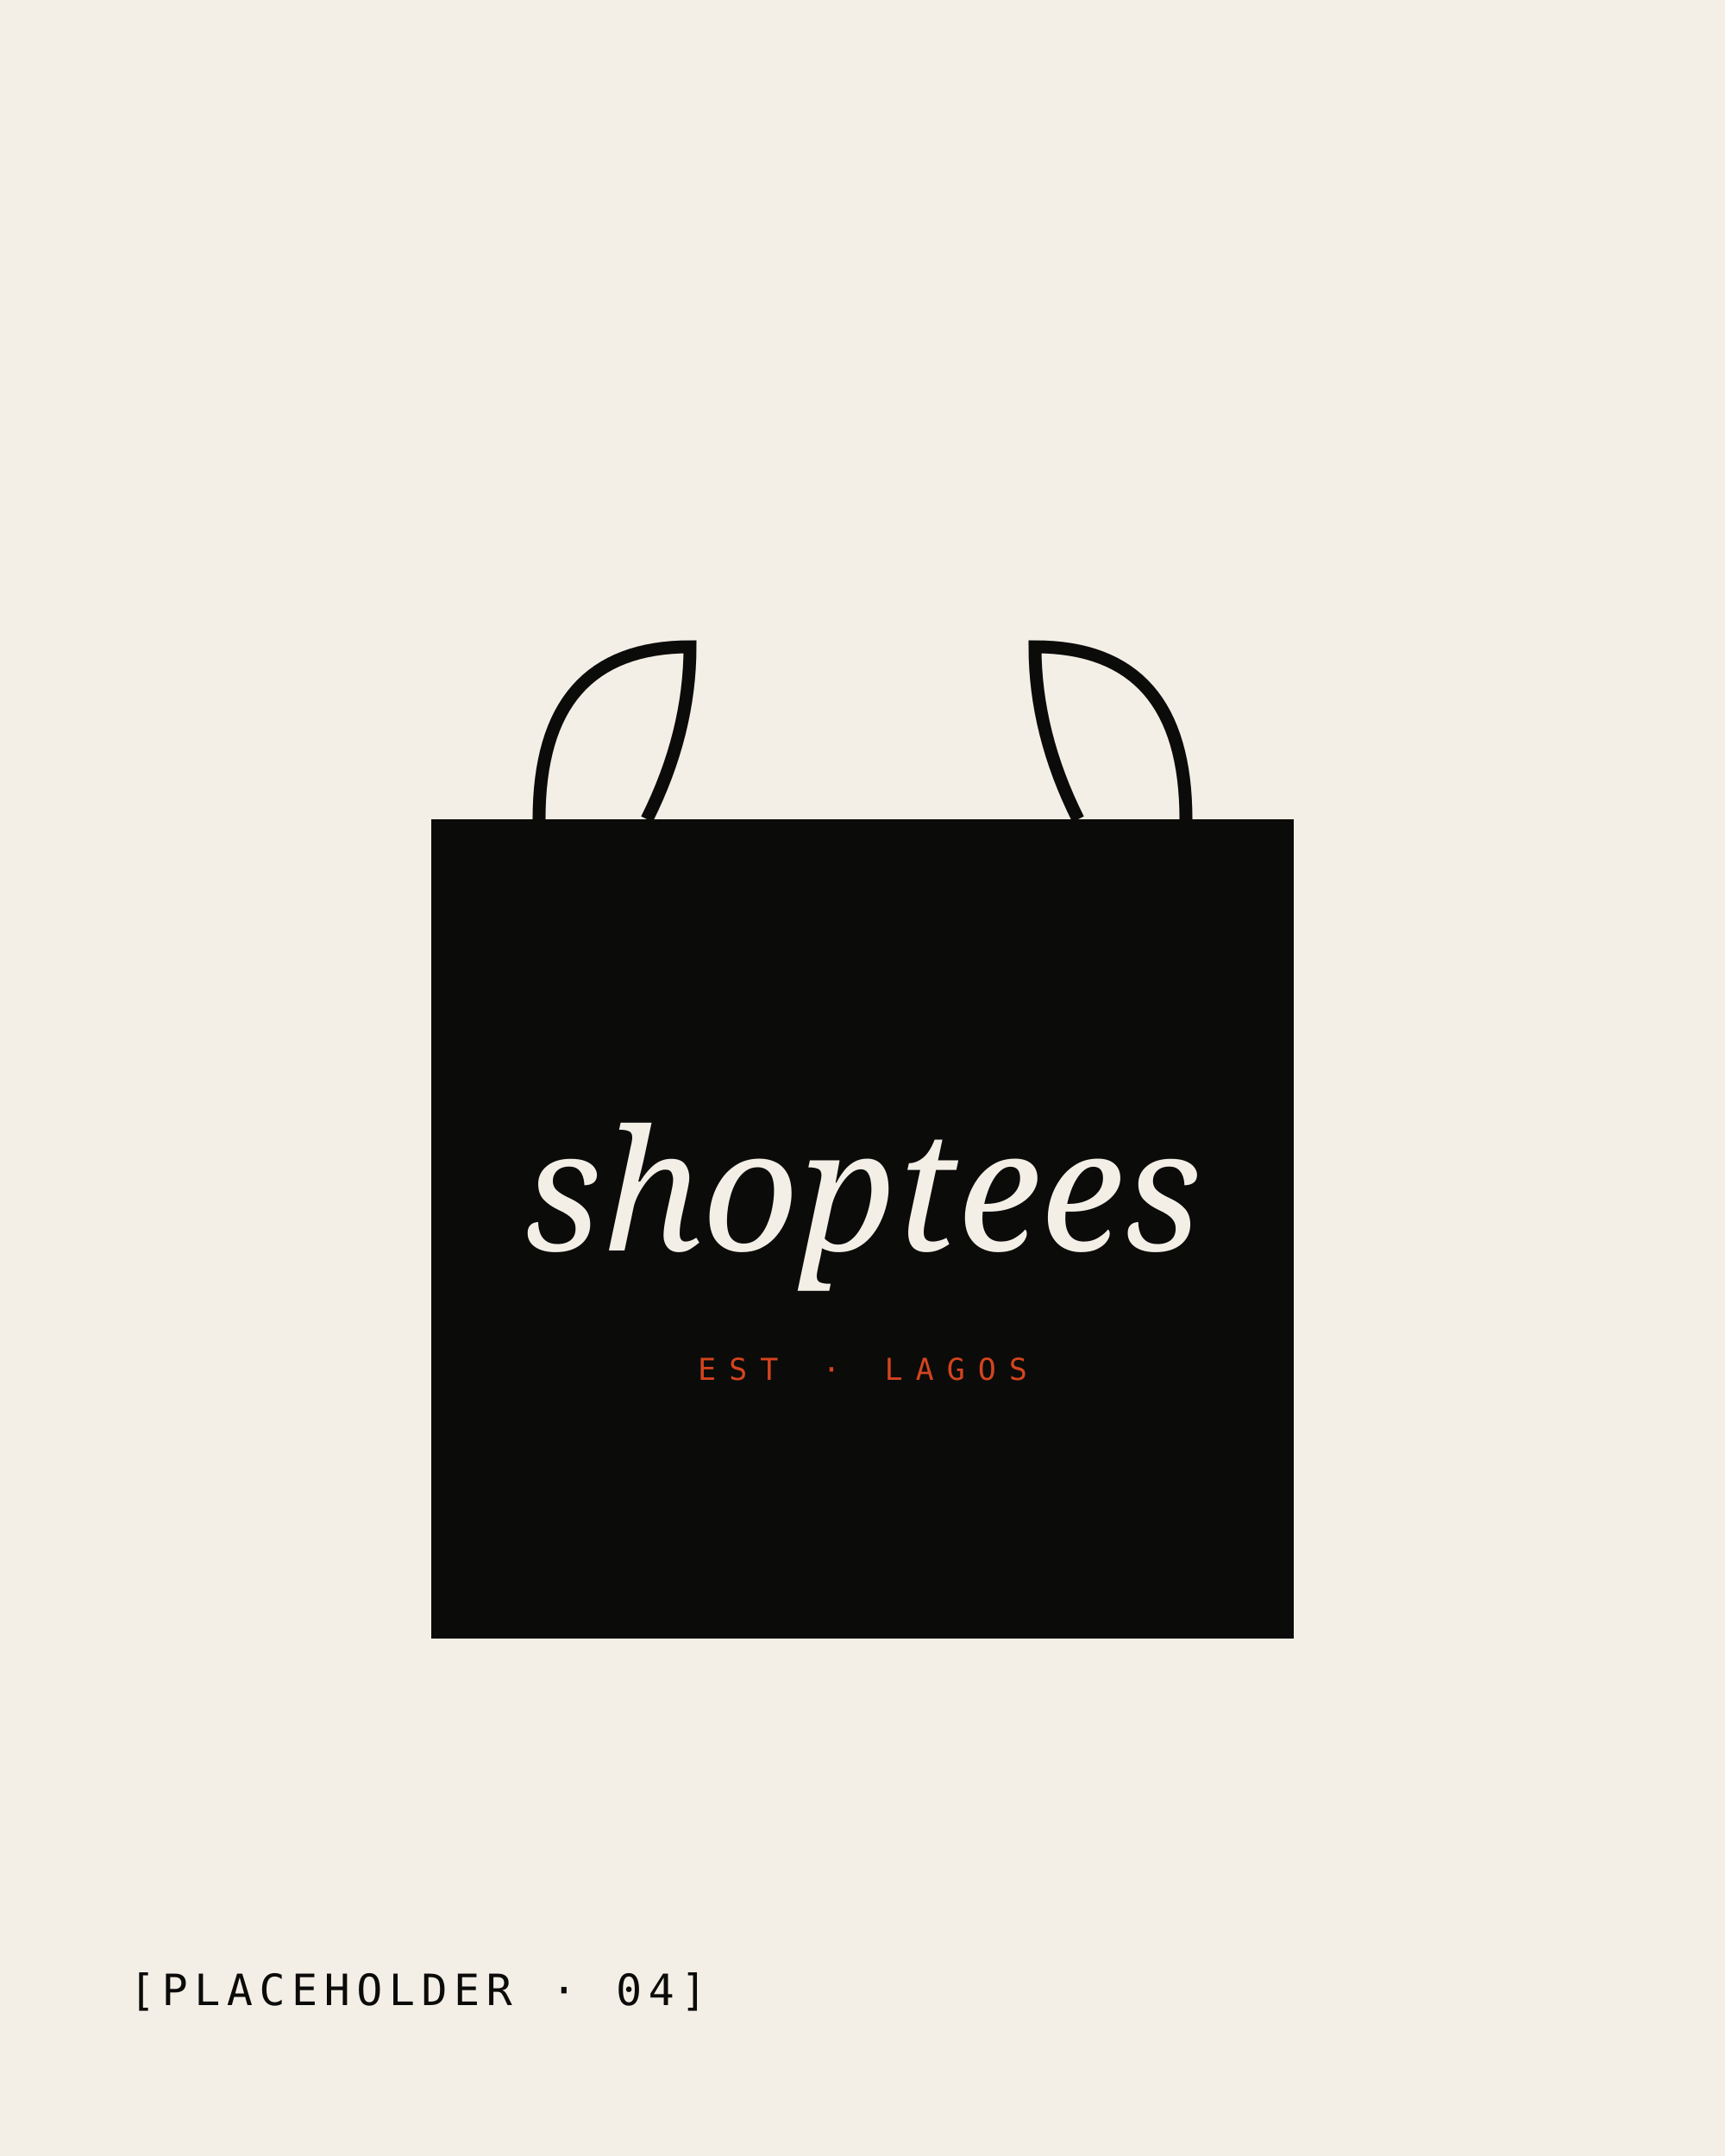
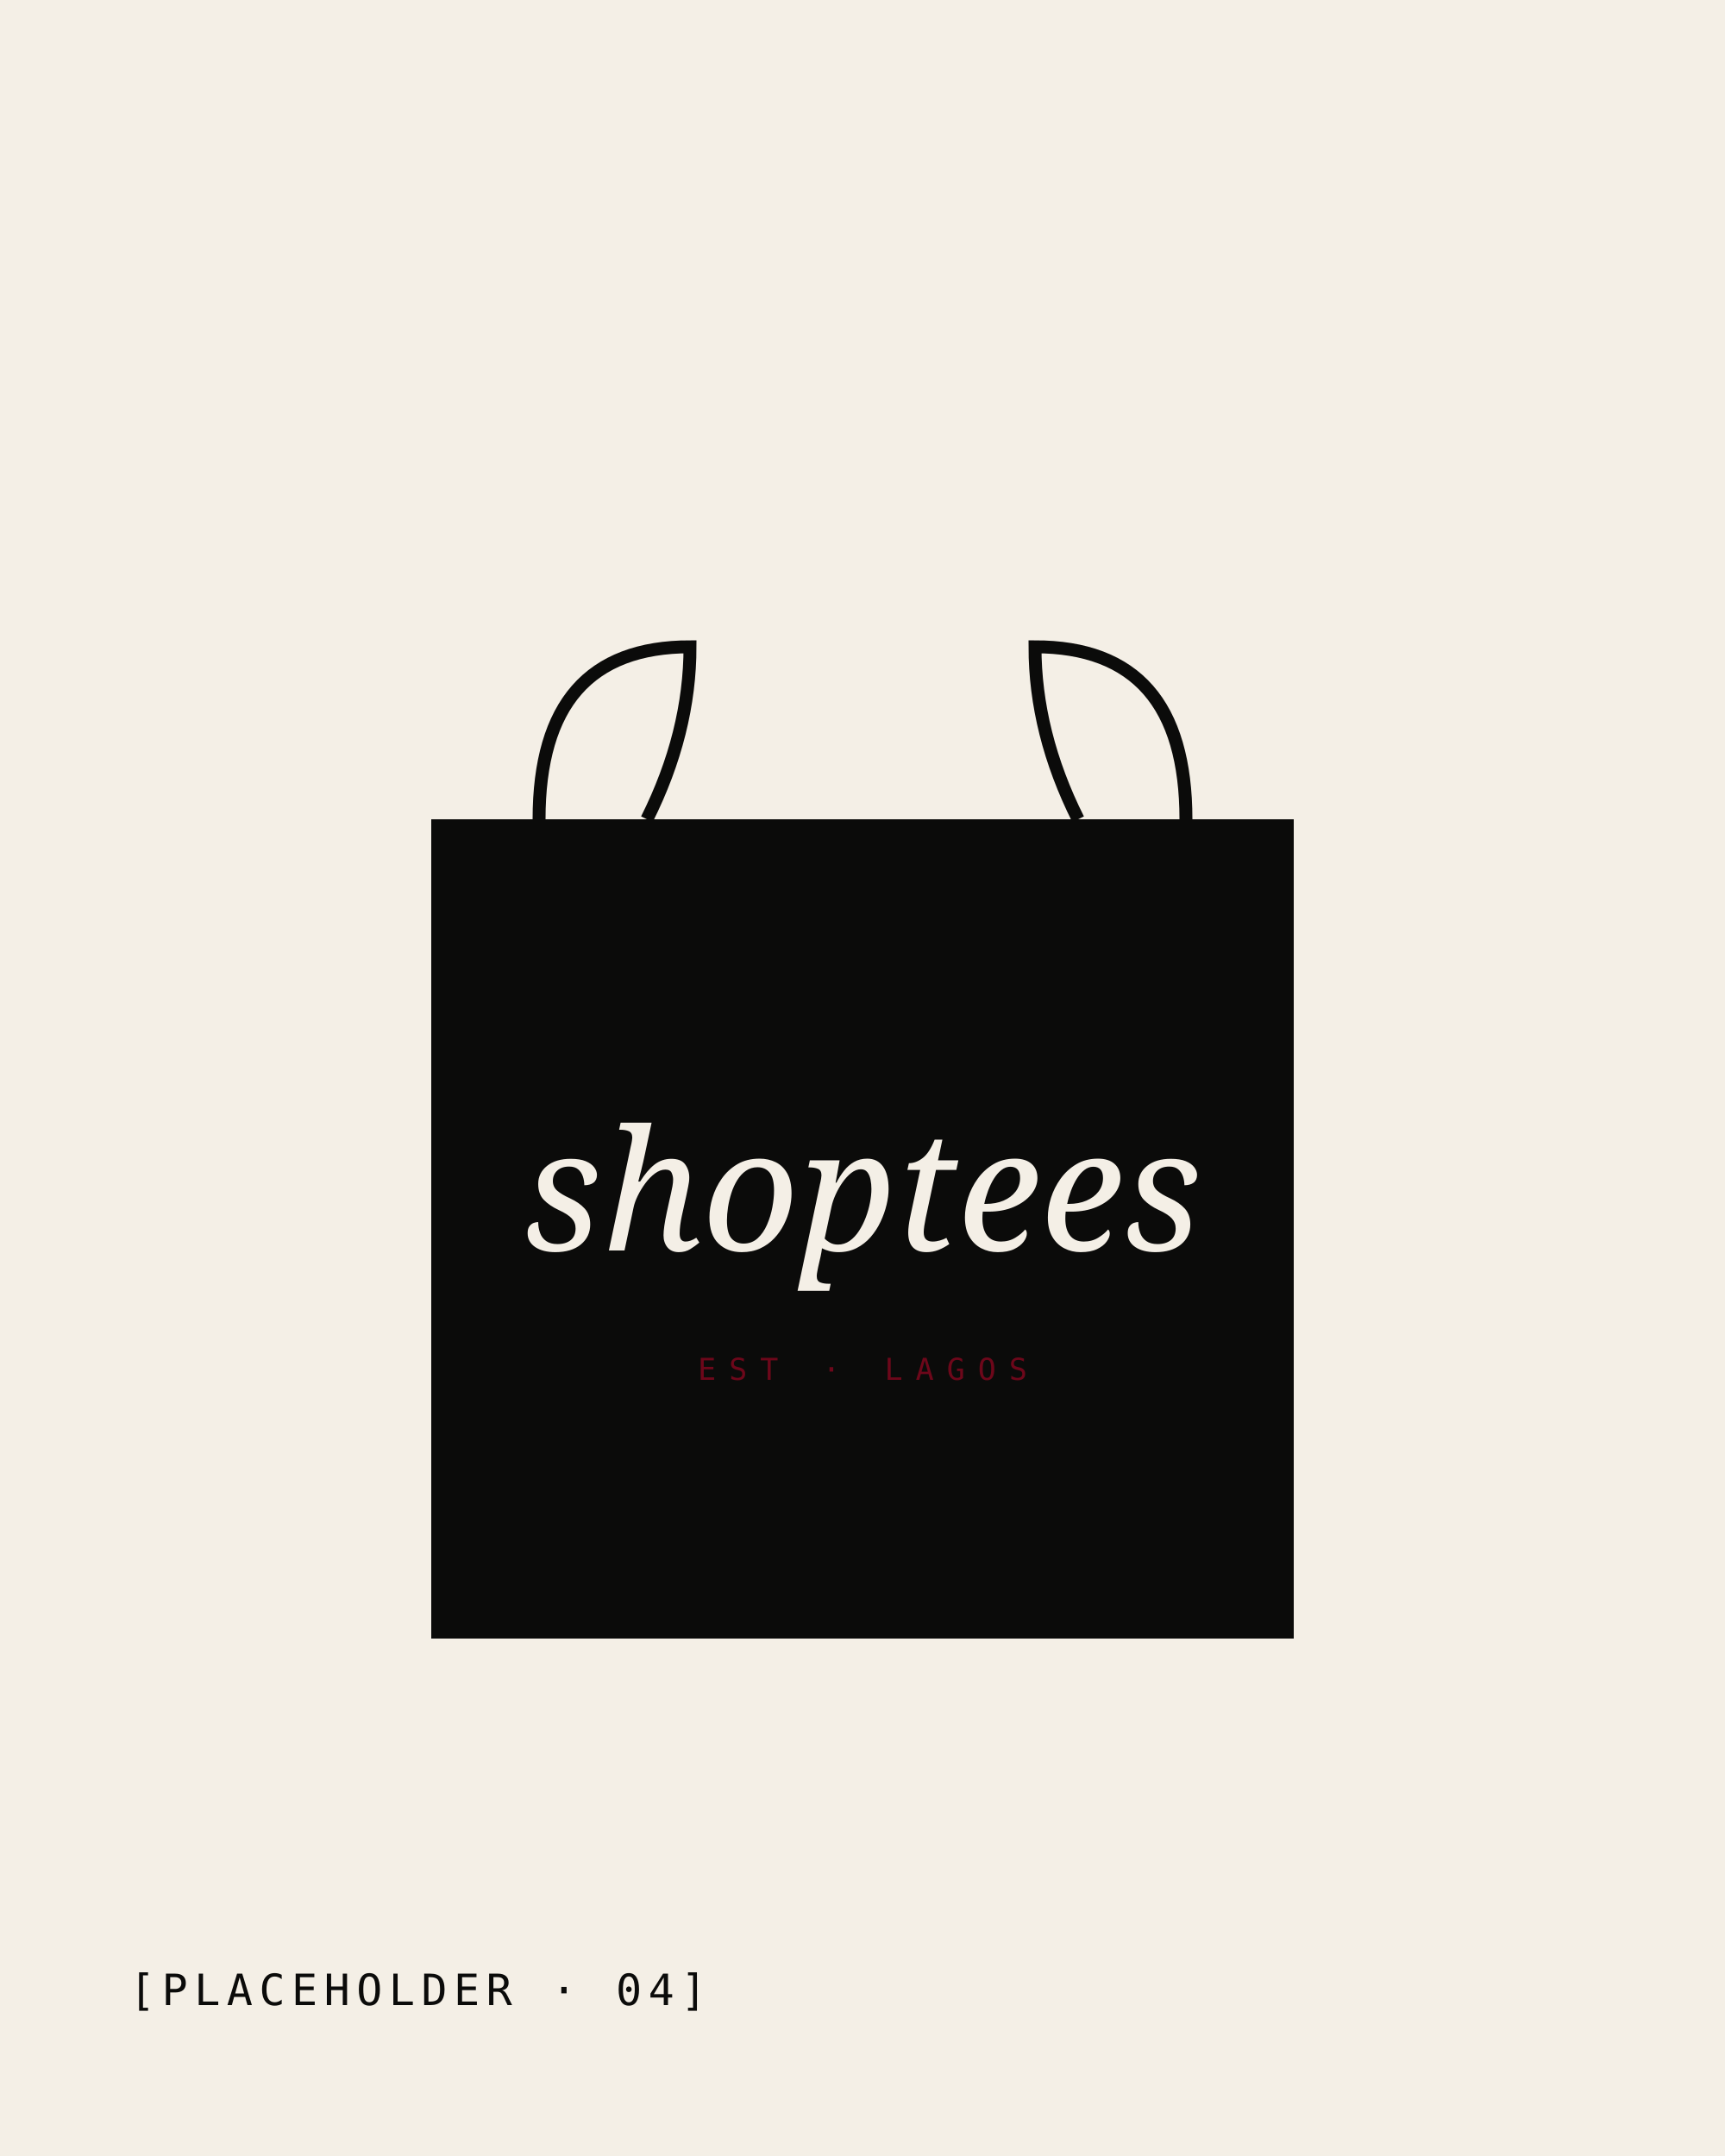
<svg xmlns="http://www.w3.org/2000/svg" viewBox="0 0 800 1000" role="img" aria-label="Placeholder product image — tote">
  <rect width="800" height="1000" fill="#f4efe6" />
  <g transform="translate(400 540)">
    <path d="M-150 -160 Q-150 -240 -80 -240 Q-80 -200 -100 -160" fill="none" stroke="#0b0b0a" stroke-width="6" />
    <path d="M150 -160 Q150 -240 80 -240 Q80 -200 100 -160" fill="none" stroke="#0b0b0a" stroke-width="6" />
    <rect x="-200" y="-160" width="400" height="380" fill="#0b0b0a" />
    <text x="0" y="40" text-anchor="middle" font-family="Georgia, serif" font-style="italic" font-size="78" fill="#f4efe6">shoptees</text>
-     <text x="0" y="100" text-anchor="middle" font-family="JetBrains Mono, monospace" font-size="14" letter-spacing="6" fill="#d4441e">EST · LAGOS</text>
+     <text x="0" y="100" text-anchor="middle" font-family="JetBrains Mono, monospace" font-size="14" letter-spacing="6" fill="#6d071a">EST · LAGOS</text>
  </g>
  <text x="60" y="930" font-family="JetBrains Mono, monospace" font-size="20" letter-spacing="3" fill="#0b0b0a">[PLACEHOLDER · 04]</text>
</svg>
